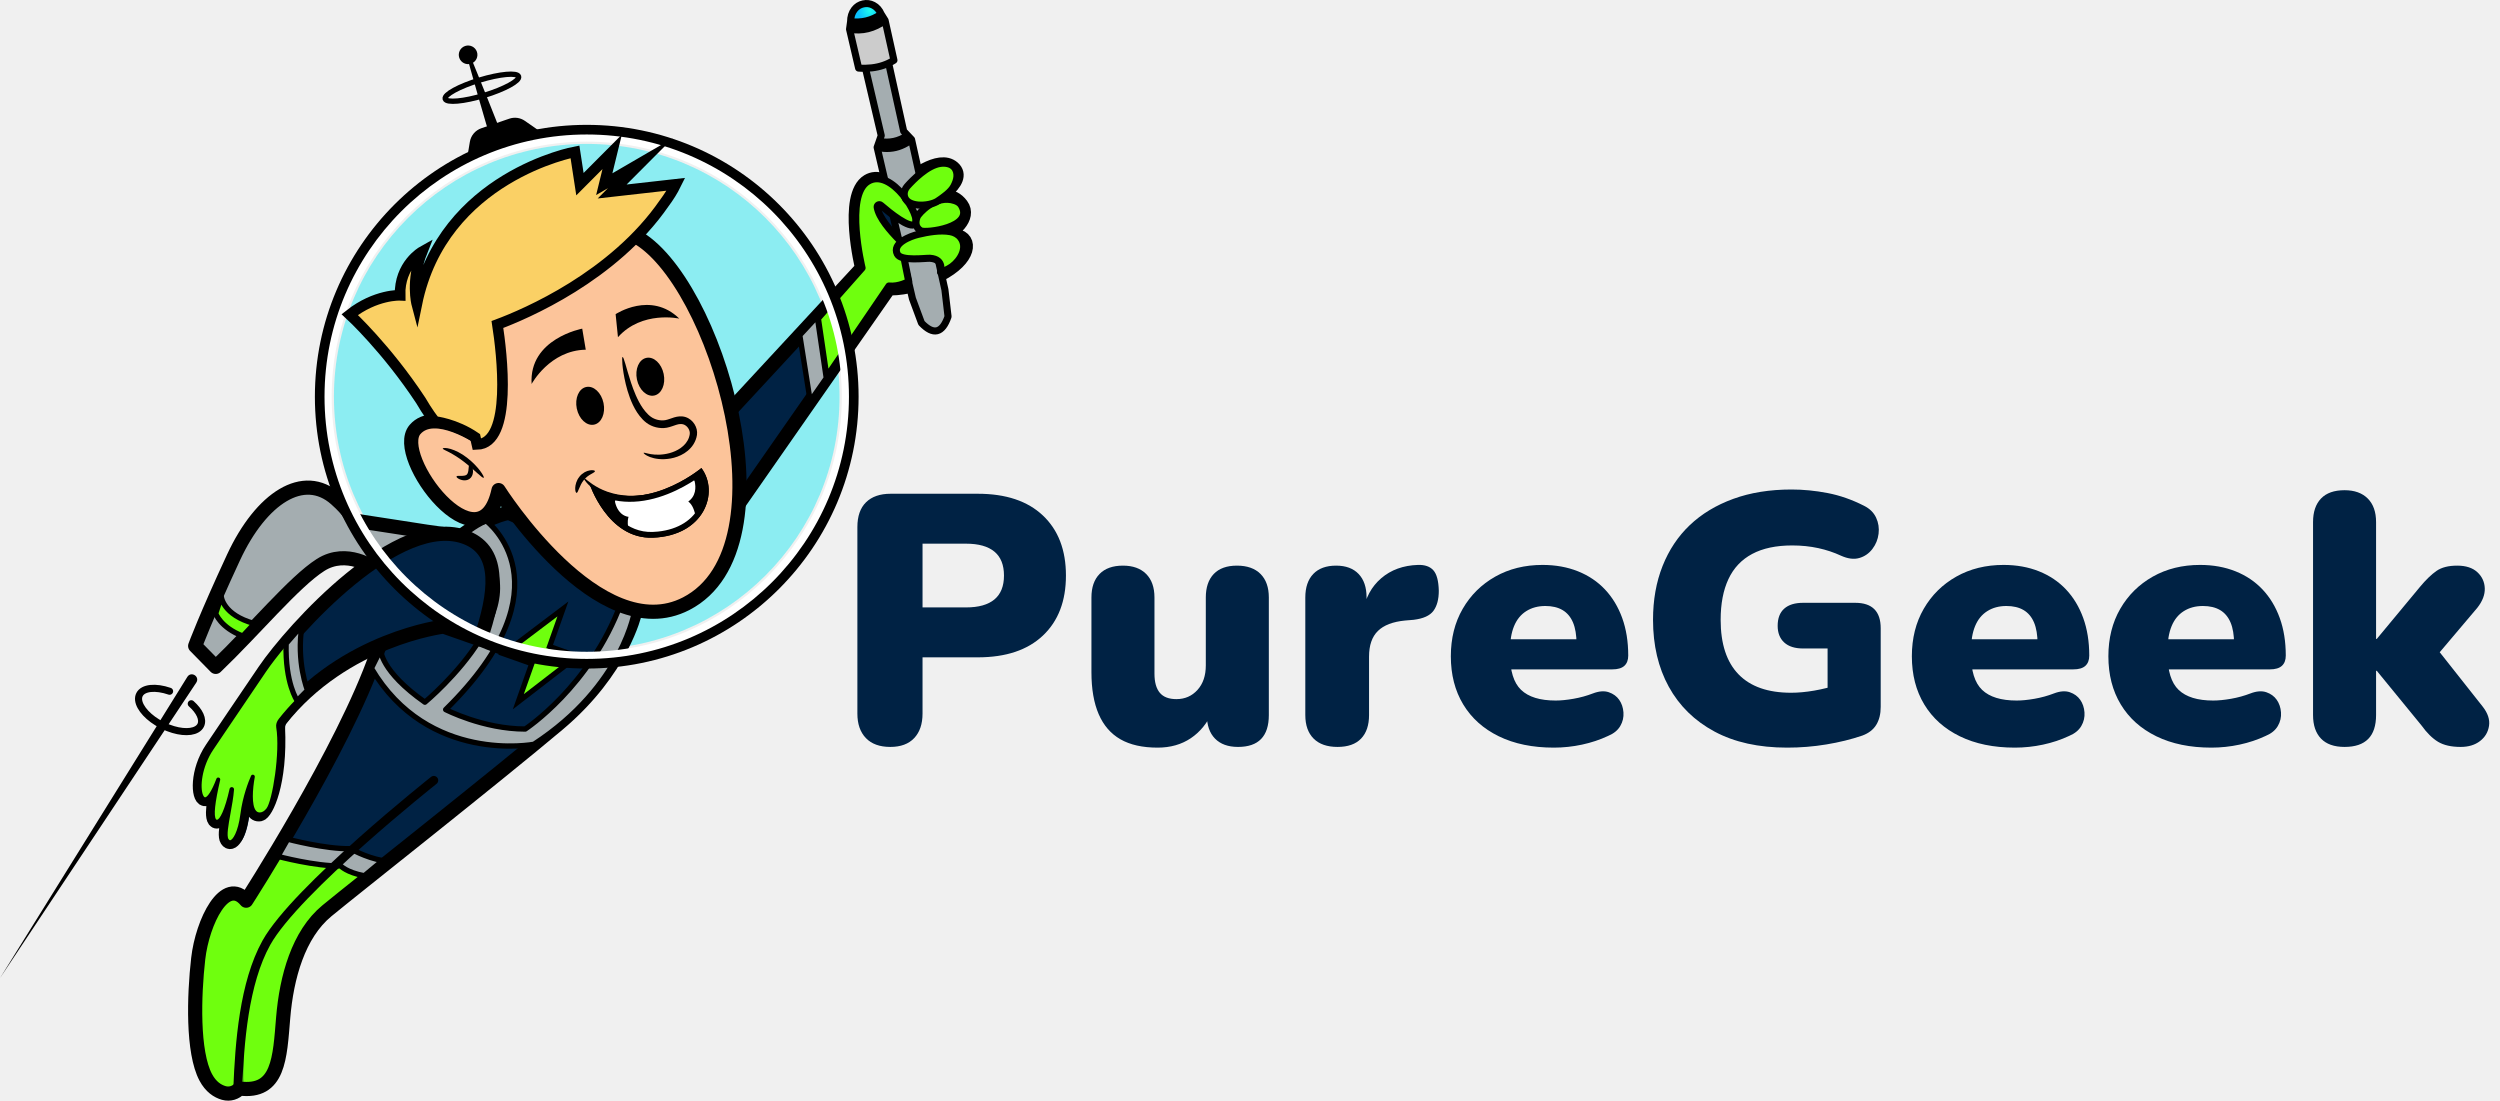
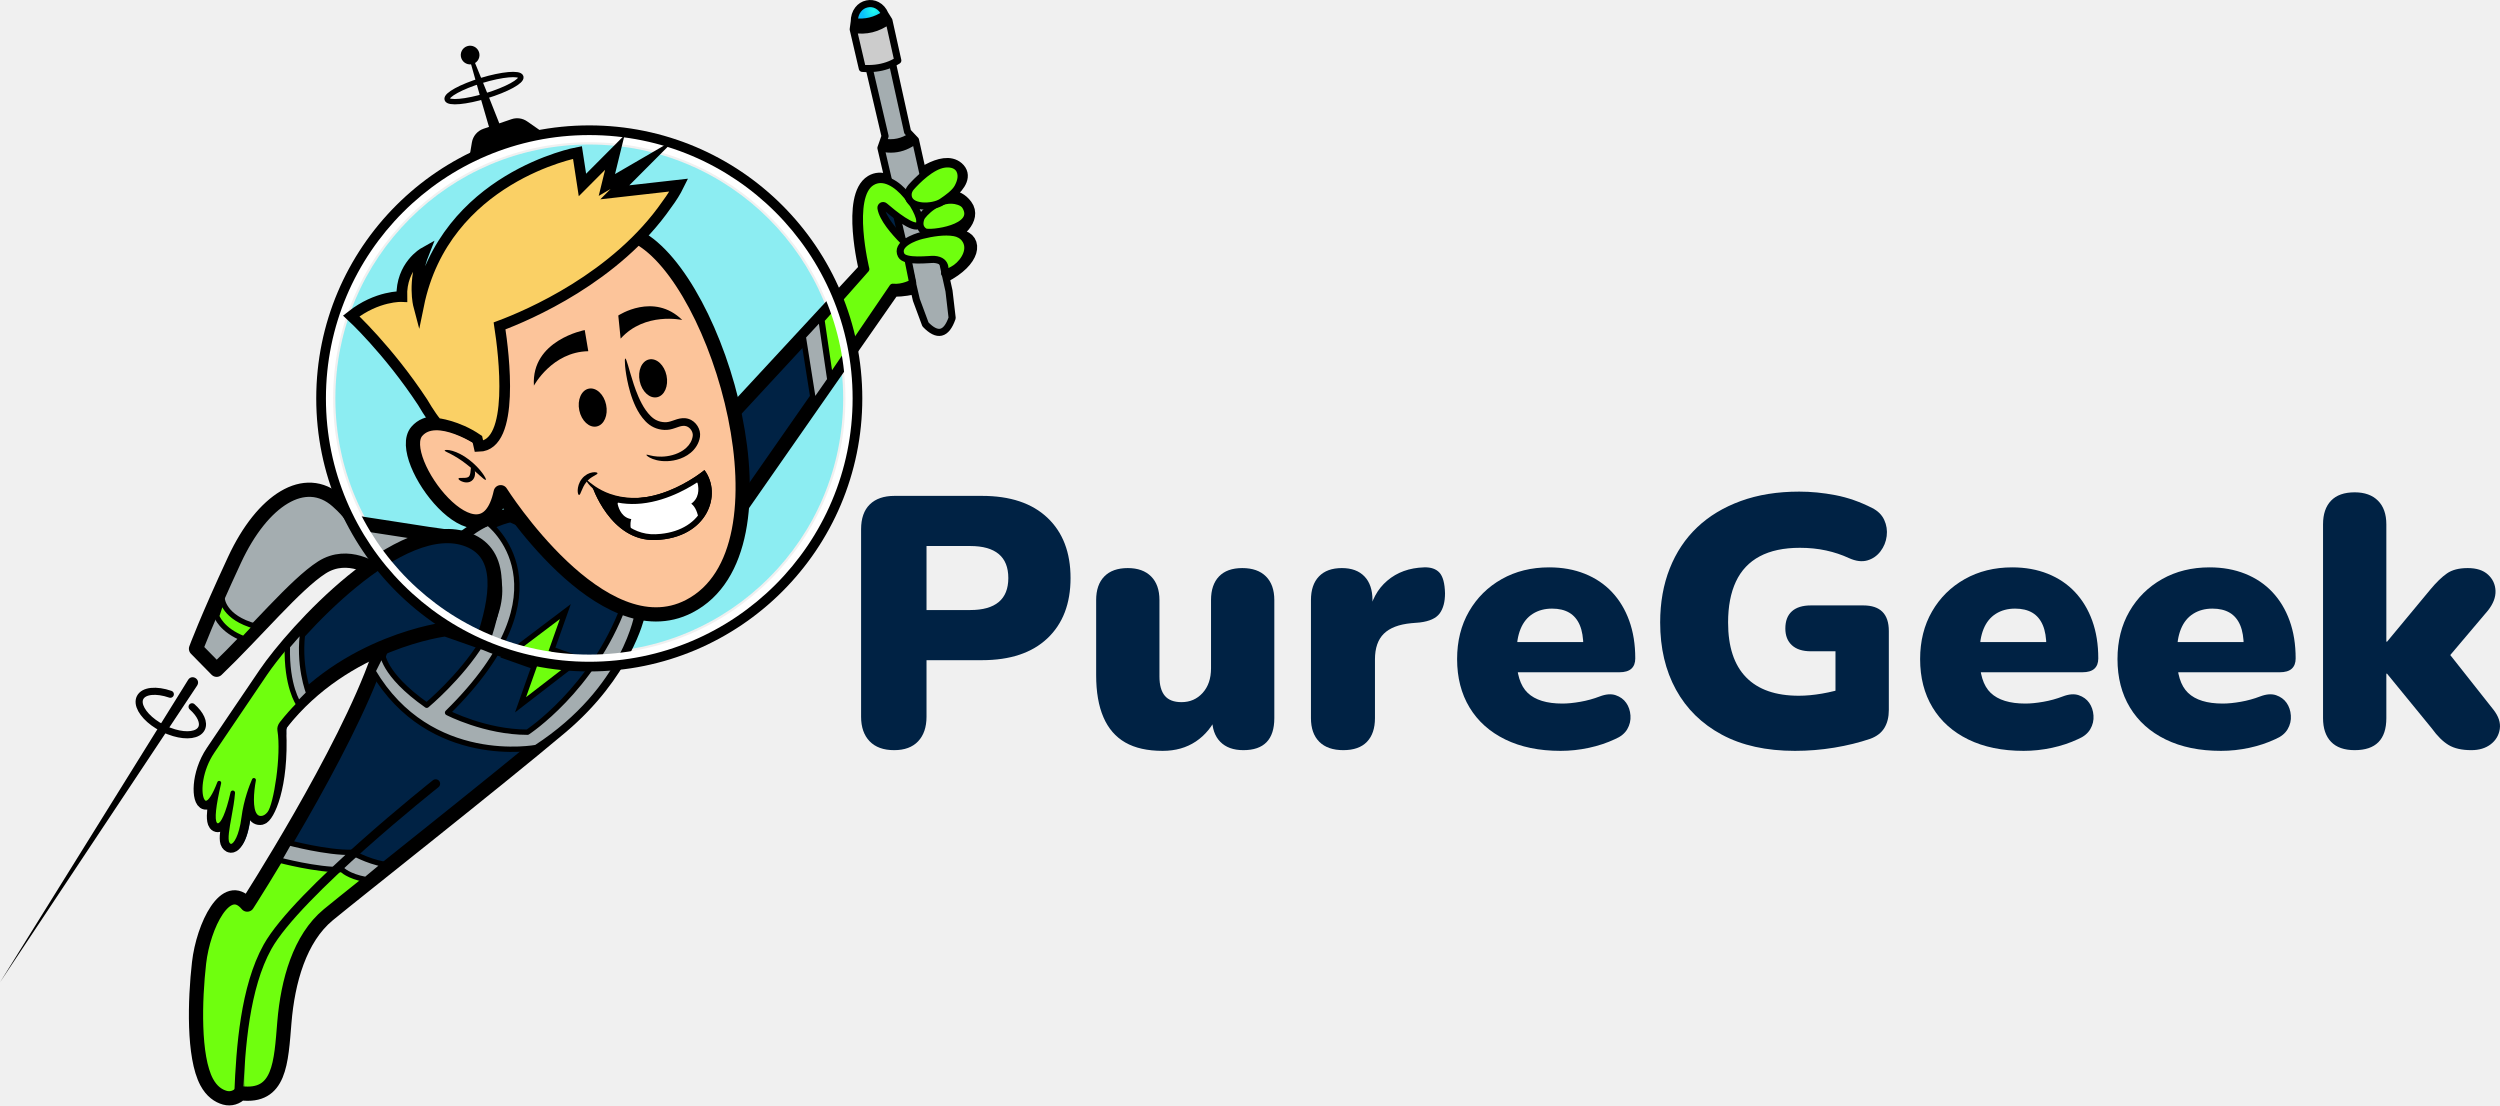
- <svg xmlns="http://www.w3.org/2000/svg" xmlns:xlink="http://www.w3.org/1999/xlink" id="Layer_1" viewBox="0 0 1412.059 621.679">
+ <svg xmlns="http://www.w3.org/2000/svg" xmlns:xlink="http://www.w3.org/1999/xlink" id="Layer_1" viewBox="0 0 1405.984 621.679">
  <defs>
    <style>.cls-1{stroke-width:5px;}.cls-1,.cls-2,.cls-3,.cls-4,.cls-5,.cls-6,.cls-7,.cls-8,.cls-9,.cls-10,.cls-11,.cls-12,.cls-13,.cls-14,.cls-15,.cls-16{stroke:#000;}.cls-1,.cls-2,.cls-3,.cls-4,.cls-5,.cls-6,.cls-7,.cls-9,.cls-10,.cls-17,.cls-11,.cls-12,.cls-13,.cls-14,.cls-16{stroke-linecap:round;stroke-linejoin:round;}.cls-1,.cls-18,.cls-6,.cls-9,.cls-17,.cls-13,.cls-14{fill:none;}.cls-2{fill:url(#New_Pattern_Swatch_5);}.cls-2,.cls-3,.cls-4,.cls-5,.cls-7,.cls-8,.cls-13{stroke-width:3px;}.cls-18,.cls-19,.cls-20,.cls-21,.cls-22,.cls-23,.cls-24,.cls-25,.cls-26,.cls-27{stroke-width:0px;}.cls-3{fill:url(#New_Pattern_Swatch_2-4);}.cls-4{fill:url(#New_Pattern_Swatch_2-2);}.cls-5{fill:url(#New_Pattern_Swatch_2-3);}.cls-19{fill:url(#radial-gradient);}.cls-6,.cls-11{stroke-width:4px;}.cls-7,.cls-21{fill:#a4adb0;}.cls-8,.cls-23,.cls-11{fill:#6fff0e;}.cls-8,.cls-15,.cls-28{stroke-miterlimit:10;}.cls-20,.cls-16{fill:#fcc49a;}.cls-9,.cls-10,.cls-12,.cls-16{stroke-width:8px;}.cls-22{fill:#000;}.cls-10,.cls-26{fill:#024;}.cls-17{stroke-width:4.031px;}.cls-17,.cls-28{stroke:#fff;}.cls-12{fill:url(#New_Pattern_Swatch_2);}.cls-24{fill:#6aff0b;}.cls-14,.cls-15{stroke-width:6px;}.cls-15{fill:#fad065;}.cls-25{fill:#ccc;}.cls-28{fill:#fff;}.cls-27{fill:#16e9f4;opacity:.46;}</style>
    <pattern id="New_Pattern_Swatch_2" x="0" y="0" width="84.602" height="74.504" patternTransform="translate(-23.335 -16.71)" patternUnits="userSpaceOnUse" viewBox="0 0 84.602 74.504">
      <rect class="cls-18" x="0" width="84.602" height="74.504" />
      <rect class="cls-21" x="0" width="84.602" height="74.504" />
    </pattern>
    <pattern id="New_Pattern_Swatch_2-2" patternTransform="translate(-63.335 -29.686)" xlink:href="#New_Pattern_Swatch_2" />
    <pattern id="New_Pattern_Swatch_5" x="0" y="0" width="84.602" height="74.504" patternTransform="translate(-23.335 -16.71)" patternUnits="userSpaceOnUse" viewBox="0 0 84.602 74.504">
      <rect class="cls-18" x="0" width="84.602" height="74.504" />
      <rect class="cls-24" x="0" width="84.602" height="74.504" />
    </pattern>
    <pattern id="New_Pattern_Swatch_2-3" patternTransform="translate(-63.335 -29.686)" xlink:href="#New_Pattern_Swatch_2" />
    <radialGradient id="radial-gradient" cx="-2140.611" cy="6859.744" fx="-2140.611" fy="6859.744" r="32.451" gradientTransform="translate(274.315 1426.682) rotate(26.016) scale(.2 -.2)" gradientUnits="userSpaceOnUse">
      <stop offset="0" stop-color="#1ffdee" />
      <stop offset="1" stop-color="#0ac1fd" />
    </radialGradient>
    <pattern id="New_Pattern_Swatch_2-4" patternTransform="translate(-63.335 -29.686)" xlink:href="#New_Pattern_Swatch_2" />
  </defs>
  <circle class="cls-27" cx="331.403" cy="224.067" r="142.787" />
  <path class="cls-26" d="M530.638,155.145c-17.58,9.03-28.51,7.61-28.51,7.61l-97.43,139.73-6.65-55.14,88.87-96s-9.98-40.87,3.33-48.95c5.18-3.15,11.23-.16,16.46,4.88,7.58-6.7,23.7-19.25,31.54-12.48,8.61,7.44-11.87,20.37-22.82,23.85.14.25.28.49.41.73,8.12-4.04,15.34-7.69,15.34-7.69,0,0,6.59-2.87,11.82,4.14,5.22,6.99-4.75,15.97-11.79,17.04,3.16-.2,6.26-.03,8.94.42,8.55,1.43,8.08,12.83-9.51,21.86Z" />
  <path class="cls-26" d="M354.238,340.775l4.36,5.42s-7.13,32.32-43.24,62.73c-36.12,30.42-114.54,92.2-130.7,105.51-16.16,13.31-22.81,37.54-24.71,60.35-1.9,22.82-2.38,42.88-24.62,40.04-2.15,2.32-5.51,3.47-8.89,2.52-3.6-1.01-7.37-3.49-10.21-8.81-7.61-14.26-6.66-46.1-4.28-67.01,2.38-20.91,15.21-47.05,27.09-32.79,0,0,55.13-85.55,73.66-139.25.19-.56.39-1.11.58-1.66-16.71,7.87-35.65,20.31-51.01,39.81-.89,1.13-1.33,2.54-1.27,3.97.252,5.763-5.908,17.757-6.792,25.739-1.11,9.99-1.42,20.12-9.98,20.12-7.47,0,1.902-13.469,2.702-17.769.02-.14-.17-.2-.23-.07-1.19,2.7-4.62,11.13-5.92,21.26-1.58,12.36-6.02,18.38-8.55,14.58-2.3-3.46,2.13-17.56,2.96-28.6.02-.33-.46-.4-.53-.08-1.34,5.95-4.53,18.22-8.14,18.22-4.38,0-1.14-15.04.88-23.71.03-.14-.18-.21-.23-.07-1.41,3.76-4.72,11.59-7.62,11.11-3.8-.63-4.43-15.84,4.12-28.52,8.56-12.67,14.26-21.22,29.79-44.04,14.57-21.41,68.77-82.17,106.8-76.97,10.65-7.71,20.47-11.88,27.06-13.16l3.22,1.42,43.35,17.79,20.35,31.92Z" />
  <path class="cls-23" d="M188.198,489.825c-16.34,15.4-31.45,31.32-37.75,42.67-12.7,22.84-13.21,59.8-12.75,76.03.07,2.47-.85,4.68-2.37,6.3-2.15,2.32-5.51,3.47-8.89,2.52-3.6-1.01-7.37-3.49-10.21-8.81-7.61-14.26-6.66-46.1-4.28-67.01,2.38-20.91,15.21-47.05,27.09-32.79,0,0,7.4-11.49,17.7-28.69l-2.49,4.19s18.96,4.87,33.95,5.59Z" />
  <path class="cls-23" d="M207.838,495.795c-10.68,8.53-19.01,15.2-23.18,18.64-16.16,13.31-22.81,37.54-24.71,60.35-1.9,22.82-2.38,42.88-24.62,40.04,1.52-1.62,2.44-3.83,2.37-6.3-.46-16.23.05-53.19,12.75-76.03,6.3-11.35,21.41-27.27,37.75-42.67,1.72.08,3.38.11,4.96.07,0,0,3.56,3.89,14.68,5.9Z" />
  <path class="cls-9" d="M530.638,155.145c-17.58,9.03-28.51,7.61-28.51,7.61l-97.43,139.73-6.65-55.14,88.87-96s-9.98-40.87,3.33-48.95c5.18-3.15,11.23-.16,16.46,4.88,7.58-6.7,23.7-19.25,31.54-12.48,8.61,7.44-11.87,20.37-22.82,23.85.14.25.28.49.41.73,8.12-4.04,15.34-7.69,15.34-7.69,0,0,6.59-2.87,11.82,4.14,5.22,6.99-4.75,15.97-11.79,17.04,3.16-.2,6.26-.03,8.94.42,8.55,1.43,8.08,12.83-9.51,21.86Z" />
  <path class="cls-12" d="M110.233,364.844s5.993-16.272,21.676-50.014c15.683-33.743,39.674-49.021,57.743-33.047,17.025,15.052-1.272,10.196,31.604,15.463,32.876,5.267,36.594,5.237,36.594,5.237l-7.762,20.35-38.873-1.909s-15.249-11.321-30.168-1.816c-14.919,9.505-37.347,36.655-59.208,57.565l-11.604-11.828Z" />
  <path class="cls-9" d="M358.598,346.195s-7.13,32.32-43.24,62.73c-36.12,30.42-114.54,92.2-130.7,105.51-16.16,13.31-22.81,37.54-24.71,60.35-1.9,22.82-2.38,42.88-24.62,40.04-2.15,2.32-5.51,3.47-8.89,2.52-3.6-1.01-7.37-3.49-10.21-8.81-7.61-14.26-6.66-46.1-4.28-67.01,2.38-20.91,15.21-47.05,27.09-32.79,0,0,55.13-85.55,73.66-139.25.25-.72.5-1.43.75-2.13,11.48-31.82,30.16-52.52,46.81-64.55,10.65-7.71,20.47-11.88,27.06-13.16l3.22,1.42,43.35,17.79,20.35,31.92,4.36,5.42Z" />
  <path class="cls-4" d="M214.993,367.036s-.062,12.004,24.997,29.588c0,0,75.431-62.511,21.661-94.143,0,0,5.93-5.407,12.941-8.332,0,0,48.523,36.423-22.879,106.643,0,0,21.186,10.987,44.948,10.987,0,0,36.594-23.933,54.099-71.055l7.838,3.592s-6.183,42.929-57.03,76.068c0,0-59.719,11.436-91.795-42.925l5.221-10.423" />
  <path class="cls-22" d="M278.387,82.581c-1.322-4.271-2.572-8.566-3.861-12.849l-3.744-12.889c-1.264-4.291-2.442-8.611-3.666-12.915l-3.627-12.929c-.13-.462.14-.942.602-1.072.43-.121.876.105,1.04.509l5.067,12.435c1.673,4.15,3.394,8.285,5.028,12.449l4.95,12.475c1.609,4.172,3.257,8.332,4.833,12.516.682,1.81-.233,3.829-2.043,4.511-1.81.682-3.829-.233-4.511-2.043-.024-.063-.048-.136-.068-.199Z" />
  <path class="cls-22" d="M269.375,29.26c-.943-2.75-3.936-4.215-6.686-3.273-2.75.942-4.215,3.936-3.273,6.686.942,2.75,3.936,4.215,6.686,3.273,2.75-.942,4.215-3.936,3.273-6.686Z" />
  <ellipse class="cls-13" cx="272.193" cy="49.543" rx="21.672" ry="4.509" transform="translate(-2.636 81.364) rotate(-16.92)" />
  <path class="cls-7" d="M216.1,486.085c-10.131-1.91-18.158-6.736-18.158-6.736-13.998.361-35.447-5.363-35.447-5.363l-5.543,9.715s21.449,5.724,35.447,5.363c0,0,3.248,3.681,13.379,5.591l10.322-8.57Z" />
  <path class="cls-1" d="M134.285,614.825c1.033-25.618,3.463-59.49,16.163-82.33,16.63-29.94,94.57-91.73,94.57-91.73" />
  <path class="cls-2" d="M143.699,352.211c-17.964-4.882-18.732-15.301-18.732-15.301l-3.129,9.587s2.59,7.88,15.286,12.75l6.576-7.035Z" />
  <path class="cls-10" d="M250.522,353.911s-56.075,6.795-92.259,52.729c-.886,1.125-1.333,2.538-1.263,3.969,1.561,32.022-6.748,48.618-10.082,49.28-7.324,1.454-4.795-16.899-3.995-21.194.026-.138-.166-.199-.223-.071-1.193,2.706-4.622,11.134-5.921,21.266-1.584,12.356-6.02,18.376-8.554,14.574-2.302-3.453,2.129-17.555,2.961-28.595.025-.332-.46-.404-.533-.079-1.336,5.948-4.53,18.219-8.13,18.219-4.386,0-1.149-15.042.871-23.713.033-.144-.173-.206-.225-.068-1.414,3.763-4.722,11.59-7.617,11.108-3.802-.634-4.436-15.842,4.119-28.515s14.257-21.228,29.782-44.04c15.525-22.812,76.039-90.297,114.059-75.089,19.83,7.932,16.554,31.946,7.816,57.513l-20.806-7.293Z" />
  <path class="cls-23" d="M129.943,474.594c-.354,0-.677-.373-.885-.686-1.184-1.776-.012-8.205,1.121-14.422.825-4.525,1.678-9.206,2.005-13.544.027-.357-.089-.698-.329-.957-.24-.259-.583-.407-.941-.407-.597,0-1.105.407-1.236.991-2.706,12.046-5.543,17.438-7.154,17.438-.178,0-.33-.043-.497-.254-1.456-1.833-.667-9.312,2.342-22.231.078-.334.002-.68-.21-.947-.21-.266-.54-.425-.881-.425-.468,0-.877.284-1.043.725-2.72,7.24-5.186,10.481-6.422,10.481h0c-.431-.064-.814-.521-1.12-1.232-1.839-4.28-.829-15.91,5.809-25.744,2.233-3.308,4.271-6.335,6.341-9.408,5.884-8.737,11.968-17.771,23.439-34.629,2.769-4.069,6.69-9.154,11.172-14.498.255,8.38,1.53,19.633,5.727,30.199-3.458,3.502-6.72,7.192-9.701,10.978-1.198,1.521-1.718,3.207-1.464,4.75,2.304,13.989-2.163,41.767-5.554,45.937-1.135,1.396-2.34,2.13-3.583,2.183l-.158.003c-.897,0-1.583-.322-2.159-1.017-2.527-3.041-1.932-12.135-.654-18.999.062-.327-.024-.663-.237-.919-.214-.258-.529-.405-.865-.405-.441,0-.841.262-1.02.668-1.372,3.113-4.703,11.445-5.997,21.541-1.344,10.481-4.471,14.832-5.846,14.832Z" />
  <path class="cls-5" d="M167.875,395.758s-6.876-9.757-6.263-32.269l8.978-10.328c-3.358,20.738,3.095,36.74,3.095,36.74l-5.811,5.857Z" />
  <path class="cls-16" d="M358.601,133.285c45.691,23.975,90.632,175.805,28.99,207.683-49.351,25.522-105.997-64.158-105.997-64.158-9.997,46.574-60.356-18.946-47.176-34.218,11.074-12.832,37.213,5.228,37.213,5.228l-23.762-60.832,33.725-58.304s59.929-4.36,77.007,4.601Z" />
  <path class="cls-22" d="M273.215,269.839c-.687.56-5.005-4.263-11.147-8.998-3.059-2.39-6.057-4.173-8.296-5.36-2.247-1.176-3.724-1.731-3.685-2.117.033-.408,1.811-.544,4.44.223,2.612.77,6.049,2.428,9.294,4.964,3.261,2.515,5.779,5.261,7.371,7.398,1.581,2.154,2.322,3.649,2.023,3.889Z" />
  <path class="cls-22" d="M336.024,266.099c.165.982-3.771,1.749-6.305,5.082-1.328,1.609-2.075,3.485-2.671,4.863-.562,1.398-.941,2.332-1.373,2.336-.427.009-.839-1.045-.788-2.775.087-1.693.62-4.185,2.391-6.366.836-1.111,1.928-1.926,2.951-2.533,1.058-.559,2.068-.913,2.941-1.032.855-.198,1.576-.099,2.062-.03.49.088.761.241.792.454Z" />
  <path class="cls-22" d="M396.658,269.06c.108.186-.681.858-2.209,1.917-1.515,1.082-3.826,2.456-6.766,4.019-2.957,1.527-6.57,3.198-10.755,4.662-4.19,1.429-8.955,2.673-14.098,3.209-5.139.487-10.149.285-14.546-.76-4.41-.975-8.173-2.678-11.04-4.501-2.881-1.822-4.878-3.75-6.088-5.2-1.212-1.458-1.65-2.445-1.474-2.565.34-.287,2.982,2.882,8.666,5.856,2.823,1.47,6.39,2.839,10.521,3.597,4.118.824,8.789.928,13.643.471,4.86-.506,9.433-1.607,13.525-2.839,4.088-1.266,7.695-2.683,10.711-3.926,3-1.279,5.435-2.337,7.116-3.085,1.693-.725,2.686-1.04,2.794-.854Z" />
  <path class="cls-22" d="M332.846,272.919s10.198,31.761,35.94,30.777c29.084-1.111,37.624-25.649,27.387-39.331,0,0-34.519,28.945-63.327,8.554Z" />
  <path class="cls-22" d="M371.684,300.242c-.982.102-1.999.173-3.021.211-14.896.57-24.256-11.697-28.879-20.054,6.501,2.619,13.572,3.552,21.085,2.775,15.506-1.603,28.928-10.108,34.415-14.049,2.356,4.878,2.406,10.775.066,16.119-3.658,8.354-12.284,13.82-23.666,14.997Z" />
  <path class="cls-20" d="M363.559,255.781c8.892,5.114,25.839,1.558,28.025-9.995.714-3.771-2.186-7.837-5.984-8.389-3.694-.538-6.845,1.923-10.457,2.19-3.465.256-6.938-.849-9.579-3.118-5.915-5.082-10.706-15.645-13.902-34.823" />
  <path class="cls-22" d="M351.663,201.645c.302-.05.824,1.346,1.561,3.886.755,2.534,1.746,6.215,3.205,10.642.75,2.203,1.587,4.608,2.681,7.075,1.089,2.462,2.372,5.036,4.058,7.425,1.706,2.348,3.747,4.684,6.323,5.79,1.3.582,2.741.923,4.213.975.368.015.738.009,1.107-.014.369-.025.681-.062,1.045-.133.709-.135,1.469-.368,2.287-.648,1.63-.546,3.491-1.32,5.717-1.466,1.098-.068,2.255.04,3.374.399,1.103.353,2.096.918,2.945,1.607,1.687,1.395,2.836,3.266,3.337,5.318.243,1.029.296,2.111.151,3.166-.063.561-.194.96-.301,1.417-.099.448-.279.873-.418,1.304-1.278,3.445-3.815,5.981-6.386,7.602-2.602,1.64-5.296,2.52-7.769,2.972-4.973.901-9.078.158-11.662-.816-2.611-1.005-3.719-2.143-3.573-2.365.165-.288,1.516.299,4.02.725,2.485.41,6.232.605,10.536-.557,2.135-.574,4.396-1.512,6.43-2.966,2.022-1.448,3.797-3.456,4.617-5.956.083-.318.212-.623.268-.953.061-.316.163-.683.168-.923.054-.533.018-1.095-.132-1.657-.306-1.12-1.014-2.225-1.972-2.982-.48-.373-1.013-.656-1.561-.822-.532-.163-1.14-.226-1.794-.18-1.305.079-2.813.646-4.586,1.263-.889.303-1.847.606-2.891.801-.511.1-1.083.166-1.598.194-.514.029-1.028.033-1.538.008-2.042-.09-4.03-.588-5.822-1.428-1.788-.811-3.408-2.086-4.635-3.354-1.249-1.298-2.321-2.669-3.233-4.067-1.826-2.798-3.073-5.646-4.085-8.328-1.013-2.686-1.708-5.242-2.291-7.577-1.12-4.681-1.659-8.515-1.907-11.175-.229-2.664-.184-4.156.108-4.205Z" />
  <ellipse class="cls-22" cx="333.333" cy="229.214" rx="7.711" ry="10.864" transform="translate(-39.834 73.021) rotate(-11.802)" />
  <path class="cls-22" d="M347.718,177.443s19.889-13.236,35.968,2.517c0,0-21.043-4.714-34.647,10.486l-1.321-13.003Z" />
  <path class="cls-22" d="M328.852,185.628s-30.195,5.66-28.585,31.259c0,0,10.187-19.007,30.583-19.368l-1.998-11.891Z" />
  <ellipse class="cls-22" cx="367.308" cy="212.77" rx="7.711" ry="10.864" transform="translate(-35.753 79.622) rotate(-11.802)" />
  <path class="cls-28" d="M385.671,283.487c6.478-2.616,6.335-7.978,5.595-11.248-14.481,11.717-31.814,12.573-42.622,11.601.703,3.207,2.736,7.245,8.583,6.889-1.638,1.271-1.683,4.155-1.327,6.704,5.602,2.71,12.018,4.165,18.862,2.981,7.038-1.217,12.735-4.395,16.88-9.16-.721-3.505-2.338-7.595-5.971-7.767Z" />
  <path class="cls-28" d="M376.019,300.993c-.37.076-.744.147-1.122.212-6.322,1.093-12.781.073-19.199-3.031-.23-.111-.4-.365-.441-.659-.358-2.564-.199-4.595.457-6-5.315-.422-7.237-5.344-7.835-8.071-.053-.245-.012-.498.112-.684.123-.187.315-.284.52-.268,12.732.962,24.829-.668,42.368-10.926.193-.113.396-.163.598-.059.202.102.358.315.416.571.677,2.995.931,8.15-4.057,11.209,2.088,1.117,3.603,3.771,4.437,7.823.057.276-.008.557-.168.744-4.101,4.715-9.51,7.785-16.088,9.14ZM356.481,296.875c6.072,2.857,12.175,3.782,18.146,2.749,6.689-1.145,12.167-4.073,16.288-8.672-.968-4.307-2.725-6.549-5.224-6.669-.317-.015-.594-.304-.658-.687-.065-.384.102-.749.396-.868,4.229-1.709,6.025-5.133,5.397-9.519-13.654,9.566-29.59,12.18-41.42,10.95,1.138,3.705,3.828,6.012,7.743,5.773.297-.018.578.215.685.564.108.35.012.726-.233.915-1.304,1.013-1.354,3.438-1.12,5.464Z" />
  <path class="cls-28" d="M357.228,290.741c2.474-.152,4.902-.507,7.317-.895,2.408-.424,4.808-.886,7.166-1.535,2.364-.617,4.712-1.318,7.025-2.155,2.326-.802,4.609-1.753,6.931-2.68-2.081,1.492-4.253,2.849-6.551,3.863-2.272,1.093-4.65,1.877-7.052,2.532-2.41.63-4.871,1.033-7.353,1.209-2.479.184-4.994.125-7.483-.34Z" />
  <path class="cls-22" d="M396.173,264.365s-34.519,28.945-63.327,8.554c0,0,10.198,31.761,35.94,30.777,29.084-1.111,37.624-25.649,27.387-39.331ZM395.35,285.245c-3.658,8.354-12.284,13.82-23.666,14.997-.982.102-1.999.173-3.021.211-14.896.57-24.256-11.697-28.879-20.054,6.501,2.619,13.572,3.552,21.085,2.775,15.506-1.603,28.928-10.108,34.415-14.049,2.356,4.878,2.406,10.775.066,16.119Z" />
  <g id="sonic_screwdriver_0_Layer0_0_FILL">
    <path class="cls-21" d="M499.425,83.813c-1.308-.09-2.641-.291-3.999-.603l19.936,85.456,5.103,13.768c6.742,7.046,11.749,5.842,15.019-3.613l-1.77-15.177-18.846-84.832c-.979.758-1.969,1.432-2.97,2.021-3.919,2.286-8.077,3.28-12.472,2.98M488.908,38.561l-.017.208,8.853,37.8-1.152,3.316c5.8,1.099,11.151-.042,16.052-3.423l-2.233-2.364-8.484-38.422c-3.911,1.841-8.25,2.803-13.018,2.885Z" />
    <path class="cls-22" d="M495.426,83.21c1.359.312,2.692.513,3.999.603,4.395.3,8.553-.693,12.472-2.98,1.001-.589,1.991-1.263,2.97-2.021l-2.224-2.351c-4.901,3.381-10.252,4.522-16.052,3.423l-1.166,3.325M480.435,12.209l-.588,4.284c7.096,1.289,13.788-.359,20.077-4.944l-2.214-3.548c-5.303,3.632-11.061,5.035-17.275,4.208Z" />
    <path class="cls-25" d="M484.966,38.451c1.351.107,2.666.143,3.942.11,4.768-.082,9.107-1.044,13.018-2.885,1.029-.49,2.026-1.04,2.992-1.652l-4.994-22.474c-6.288,4.585-12.981,6.233-20.077,4.944l5.118,21.958Z" />
    <path class="cls-19" d="M497.711,8.002c-.991-2.318-2.468-3.994-4.431-5.027-1.822-.951-3.733-1.206-5.732-.764-2.023.445-3.68,1.502-4.97,3.172-1.417,1.841-2.132,4.117-2.142,6.828,6.214.827,11.972-.576,17.275-4.208Z" />
  </g>
  <path id="sonic_screwdriver_0_Layer0_0_1_STROKES" class="cls-6" d="M480.435,12.209c.011-2.711.725-4.987,2.142-6.828,1.29-1.67,2.947-2.727,4.97-3.172,1.999-.442,3.91-.187,5.732.764,1.963,1.033,3.44,2.709,4.431,5.027l2.214,3.548,4.994,22.474c-.966.612-1.963,1.162-2.992,1.652l8.484,38.422,2.233,2.364,2.224,2.351,18.846,84.832,1.77,15.177c-3.27,9.455-8.276,10.659-15.019,3.613l-5.103-13.768-19.936-85.456,1.166-3.325,1.152-3.316-8.853-37.8M488.908,38.561c-1.277.033-2.591-.003-3.942-.11l-5.118-21.958.588-4.284c6.214.827,11.972-.576,17.275-4.208M479.847,16.494c7.096,1.289,13.788-.359,20.077-4.944M488.908,38.561c4.768-.082,9.107-1.044,13.018-2.885M495.426,83.21c1.359.312,2.692.513,3.999.603,4.395.3,8.553-.693,12.472-2.98,1.001-.589,1.991-1.263,2.97-2.021M496.591,79.885c5.8,1.099,11.151-.042,16.052-3.423" />
  <path class="cls-11" d="M510.701,146.201l2.581,12.808s-5.482,3.165-11.185,2.532l-35.4,52.023-4.965-33.736,25.186-28.483s-9.977-40.871,3.33-48.95c13.307-8.079,30.419,20.362,26.617,24.164-2.928,2.928-14.314-6.266-19.393-10.646-.871-.751-2.201-.007-2.02,1.129.935,5.877,7.532,13.43,12.602,18.522" />
  <polygon class="cls-3" points="457.635 226.561 451.752 189.331 461.57 178.726 466.697 213.564 457.635 226.561" />
  <g id="Layer0_0_FILL">
    <path class="cls-8" d="M317.936,343.956l-33.457,25.283,15.884,5.624-7.61,21.493,33.275-25.666-15.601-5.524,7.51-21.21Z" />
  </g>
  <circle class="cls-14" cx="331.403" cy="224.067" r="150.55" />
  <circle class="cls-17" cx="331.403" cy="224.067" r="146.09" />
  <path class="cls-22" d="M257.849,269.126c.141-.39,1.049-.393,2.323-.359,1.246.03,3.006-.009,3.609-.874.373-.413.607-1.148.741-1.882.135-.741.178-1.488.226-2.127.081-1.287.173-2.166.556-2.282.375-.117,1,.607,1.464,2.006.221.703.412,1.575.401,2.622-.029,1.023-.201,2.336-1.184,3.522-.485.579-1.13,1.007-1.771,1.257-.641.222-1.27.329-1.818.311-1.11-.013-1.989-.277-2.674-.563-1.364-.595-2.004-1.275-1.873-1.63Z" />
  <path class="cls-15" d="M375.134,114.804c2.632-3.529,4.887-7.108,6.655-10.714l-36.024,4.068,15.936-15.989-20.4,11.86,4.463-18.268-18.203,18.268-2.802-18.268s-74.614,13.782-89.346,86.02c0,0-3.507-13.275,3.033-29.656,0,0-12.946,7.259-12.47,24.666,0,0-13.797-.649-28.433,10.9,0,0,20.713,19.055,40.139,48.525,1.726,2.952,3.447,5.684,5.125,8.075,0,0,0,0,0,0h0c.976,1.39,1.938,2.669,2.879,3.804,0,0,11.29,1.096,22.783,8.913l.912,4.041c20.385-.536,14.01-51.994,11.575-67.771,16.002-5.964,65.55-27.047,94.178-68.474Z" />
  <path class="cls-22" d="M263.763,89.863l1.627-9.766c.593-3.558,3.091-6.505,6.504-7.672l15.786-5.397c2.954-1.01,6.213-.553,8.776,1.229l8.796,6.119s-13.55.737-41.49,15.486Z" />
  <path class="cls-6" d="M95.79,390.432c-7.87-2.72-14.99-2.09-17,1.91-1.9,3.79,1.36,9.46,7.58,14.04.77.57,1.59,1.12,2.45,1.65h.01c.92.57,1.89,1.11,2.9,1.62,1.07.54,2.14,1.01,3.2,1.42.99.39,1.97.72,2.93,1,7.25,2.15,13.6,1.35,15.48-2.39,1.65-3.3-.61-8.02-5.31-12.19" />
  <path class="cls-22" d="M110.88,385.528L0,552.459l105.833-170.176c2.191-3.334,7.185-.18,5.047,3.245h0Z" />
  <path class="cls-11" d="M518.038,122.467c.683-1.748,10.341-12.93,21.314-9.132,1.426.494,2.821,1.296,3.608,2.584,7.788,12.732-20.339,15.89-22.707,14.468,0,0-4.588-1.848-2.216-7.92Z" />
  <path class="cls-11" d="M531.186,92.283c2.763-.364,5.881.081,7.73,2.166,1.264,1.425,1.737,3.43,1.589,5.329s-.86,3.711-1.729,5.406c-1.688,3.29-6.041,6.296-9.104,8.367-4.863,3.288-18.68,3.99-18.967-3.793-.061-1.668.62-3.272,1.731-4.518,3.082-3.459,11.347-11.982,18.75-12.956Z" />
  <path class="cls-11" d="M525.286,145.881c-2.363-.158-16.312,1.837-18.445-2.33-3.183-6.22,7.519-10.144,11.66-11.152,5.605-1.364,12.575-2.561,18.223-1.555,2.298.409,4.452,1.54,5.863,3.399,4.241,5.586-.089,12.793-4.826,16.279,0,0-2.982,2.194-6.513,3.24-.255.075,2.504-7.315-5.963-7.881Z" />
  <path class="cls-26" d="M502.871,421.881c-6,0-10.601-1.669-13.801-5-3.199-3.331-4.8-7.931-4.8-13.8v-105.4c0-6.131,1.632-10.8,4.9-14,3.266-3.2,7.899-4.8,13.899-4.8h49.2c15.866,0,28.132,4.1,36.8,12.3,8.666,8.2,13,19.5,13,33.9s-4.334,25.7-13,33.9c-8.668,8.2-20.934,12.3-36.8,12.3h-31.2v31.8c0,5.869-1.568,10.469-4.699,13.8-3.135,3.331-7.635,5-13.5,5ZM521.071,343.081h24.601c7.065,0,12.399-1.5,16-4.5,3.6-3,5.399-7.5,5.399-13.5s-1.8-10.5-5.399-13.5c-3.601-3-8.935-4.5-16-4.5h-24.601v36Z" />
  <path class="cls-26" d="M653.87,422.281c-8.534,0-15.534-1.569-21-4.7-5.469-3.131-9.569-7.866-12.3-14.2-2.734-6.331-4.101-14.231-4.101-23.7v-42.2c0-5.731,1.531-10.166,4.601-13.3,3.065-3.131,7.465-4.7,13.199-4.7,5.601,0,9.966,1.569,13.101,4.7,3.131,3.135,4.7,7.569,4.7,13.3v43c0,4.8,1,8.4,3,10.8s5.131,3.6,9.399,3.6c4.8,0,8.766-1.731,11.9-5.2,3.131-3.465,4.7-8.065,4.7-13.8v-38.4c0-5.731,1.5-10.166,4.5-13.3,3-3.131,7.365-4.7,13.1-4.7s10.166,1.569,13.3,4.7c3.132,3.135,4.7,7.569,4.7,13.3v66.4c0,12-5.8,18-17.4,18-5.6,0-9.934-1.569-13-4.7-3.068-3.131-4.6-7.565-4.6-13.3v-11.8l3.2,9.8c-2.935,6.534-7.034,11.569-12.3,15.1-5.27,3.531-11.5,5.3-18.7,5.3Z" />
  <path class="cls-26" d="M755.469,421.881c-5.868,0-10.368-1.569-13.5-4.7-3.134-3.131-4.699-7.565-4.699-13.3v-66.4c0-5.731,1.5-10.166,4.5-13.3,3-3.131,7.3-4.7,12.899-4.7,5.466,0,9.7,1.569,12.7,4.7,3,3.135,4.5,7.569,4.5,13.3v8.2h-2c1.331-8,4.766-14.365,10.3-19.1,5.531-4.731,12.432-7.231,20.7-7.5,3.865-.131,6.766.869,8.7,3,1.931,2.134,2.966,6,3.1,11.6,0,4.8-1,8.569-3,11.3-2,2.734-5.734,4.434-11.2,5.1l-4.8.4c-6.935.668-12.068,2.634-15.399,5.9-3.335,3.269-5,8.1-5,14.5v33c0,5.734-1.5,10.169-4.5,13.3-3,3.131-7.435,4.7-13.301,4.7Z" />
  <path class="cls-26" d="M877.667,422.281c-12,0-22.369-2.134-31.1-6.4-8.734-4.266-15.435-10.266-20.101-18-4.669-7.731-7-16.8-7-27.2,0-10.131,2.231-19.065,6.7-26.8,4.466-7.731,10.6-13.8,18.4-18.2,7.8-4.4,16.699-6.6,26.699-6.6,7.332,0,14,1.2,20,3.6,6,2.4,11.101,5.834,15.301,10.3,4.199,4.469,7.431,9.834,9.699,16.1,2.266,6.269,3.4,13.334,3.4,21.2,0,2.535-.734,4.469-2.2,5.8-1.469,1.334-3.734,2-6.8,2h-61.4v-17h44.2l-3,2.6c0-4.931-.669-8.965-2-12.1-1.334-3.131-3.3-5.466-5.899-7-2.601-1.531-5.835-2.3-9.7-2.3-4.135,0-7.734.969-10.8,2.9-3.069,1.935-5.369,4.769-6.9,8.5-1.534,3.734-2.3,8.4-2.3,14v1.6c0,9.6,2.1,16.4,6.3,20.4s10.7,6,19.5,6c2.932,0,6.3-.331,10.1-1,3.801-.666,7.432-1.666,10.9-3,3.466-1.331,6.466-1.565,9-.7,2.531.869,4.5,2.3,5.9,4.3,1.399,2,2.199,4.369,2.399,7.1.2,2.734-.399,5.3-1.8,7.7-1.4,2.4-3.7,4.269-6.9,5.6-4.534,2.135-9.434,3.769-14.699,4.9-5.27,1.131-10.569,1.7-15.9,1.7Z" />
  <path class="cls-26" d="M1009.466,422.281c-16.134,0-29.834-3.031-41.1-9.1-11.269-6.065-19.869-14.5-25.8-25.3-5.935-10.8-8.9-23.4-8.9-37.8,0-11.2,1.8-21.332,5.4-30.4,3.6-9.065,8.73-16.766,15.399-23.1,6.666-6.332,14.831-11.266,24.5-14.8,9.666-3.531,20.632-5.3,32.9-5.3,6.665,0,13.466.668,20.399,2,6.932,1.334,13.801,3.734,20.601,7.2,3.2,1.6,5.466,3.834,6.8,6.7,1.331,2.869,1.8,5.9,1.4,9.1-.4,3.2-1.569,6.069-3.5,8.6-1.935,2.534-4.4,4.234-7.4,5.1-3,.869-6.435.435-10.3-1.3-4-1.866-8.3-3.3-12.9-4.3-4.6-1-9.5-1.5-14.7-1.5-9.068,0-16.6,1.6-22.6,4.8s-10.469,7.935-13.4,14.2c-2.934,6.269-4.399,13.934-4.399,23,0,13.6,3.365,23.869,10.1,30.8,6.731,6.935,16.632,10.4,29.7,10.4,4,0,8.331-.4,13-1.2,4.666-.8,9.466-2,14.4-3.6l-6.801,14v-34.2h-13.8c-4.669,0-8.234-1.131-10.7-3.4-2.469-2.266-3.699-5.4-3.699-9.4,0-4.266,1.23-7.5,3.699-9.7,2.466-2.2,6.031-3.3,10.7-3.3h29.4c4.8,0,8.399,1.2,10.8,3.6,2.4,2.4,3.6,6,3.6,10.8v44.4c0,4-.834,7.369-2.5,10.1-1.668,2.734-4.3,4.769-7.899,6.1-6.269,2.134-13.034,3.8-20.3,5-7.27,1.2-14.635,1.8-22.101,1.8Z" />
  <path class="cls-26" d="M1138.065,422.281c-12,0-22.369-2.134-31.1-6.4-8.734-4.266-15.435-10.266-20.101-18-4.669-7.731-7-16.8-7-27.2,0-10.131,2.231-19.065,6.7-26.8,4.466-7.731,10.6-13.8,18.4-18.2,7.8-4.4,16.699-6.6,26.699-6.6,7.332,0,14,1.2,20,3.6,6,2.4,11.101,5.834,15.301,10.3,4.199,4.469,7.431,9.834,9.699,16.1,2.266,6.269,3.4,13.334,3.4,21.2,0,2.535-.734,4.469-2.2,5.8-1.469,1.334-3.734,2-6.8,2h-61.4v-17h44.2l-3,2.6c0-4.931-.669-8.965-2-12.1-1.334-3.131-3.3-5.466-5.899-7-2.601-1.531-5.835-2.3-9.7-2.3-4.135,0-7.734.969-10.8,2.9-3.069,1.935-5.369,4.769-6.9,8.5-1.534,3.734-2.3,8.4-2.3,14v1.6c0,9.6,2.1,16.4,6.3,20.4s10.7,6,19.5,6c2.932,0,6.3-.331,10.1-1,3.801-.666,7.432-1.666,10.9-3,3.466-1.331,6.466-1.565,9-.7,2.531.869,4.5,2.3,5.9,4.3,1.399,2,2.199,4.369,2.399,7.1.2,2.734-.399,5.3-1.8,7.7-1.4,2.4-3.7,4.269-6.9,5.6-4.534,2.135-9.434,3.769-14.699,4.9-5.27,1.131-10.569,1.7-15.9,1.7Z" />
  <path class="cls-26" d="M1249.064,422.281c-12,0-22.369-2.134-31.1-6.4-8.734-4.266-15.435-10.266-20.101-18-4.669-7.731-7-16.8-7-27.2,0-10.131,2.231-19.065,6.7-26.8,4.466-7.731,10.6-13.8,18.4-18.2,7.8-4.4,16.699-6.6,26.699-6.6,7.332,0,14,1.2,20,3.6,6,2.4,11.101,5.834,15.301,10.3,4.199,4.469,7.431,9.834,9.699,16.1,2.266,6.269,3.4,13.334,3.4,21.2,0,2.535-.734,4.469-2.2,5.8-1.469,1.334-3.734,2-6.8,2h-61.4v-17h44.2l-3,2.6c0-4.931-.669-8.965-2-12.1-1.334-3.131-3.3-5.466-5.899-7-2.601-1.531-5.835-2.3-9.7-2.3-4.135,0-7.734.969-10.8,2.9-3.069,1.935-5.369,4.769-6.9,8.5-1.534,3.734-2.3,8.4-2.3,14v1.6c0,9.6,2.1,16.4,6.3,20.4s10.7,6,19.5,6c2.932,0,6.3-.331,10.1-1,3.801-.666,7.432-1.666,10.9-3,3.466-1.331,6.466-1.565,9-.7,2.531.869,4.5,2.3,5.9,4.3,1.399,2,2.199,4.369,2.399,7.1.2,2.734-.399,5.3-1.8,7.7-1.4,2.4-3.7,4.269-6.9,5.6-4.534,2.135-9.434,3.769-14.699,4.9-5.27,1.131-10.569,1.7-15.9,1.7Z" />
  <path class="cls-26" d="M1324.262,421.881c-5.869,0-10.3-1.569-13.3-4.7-3-3.131-4.5-7.565-4.5-13.3v-109c0-5.731,1.5-10.166,4.5-13.3,3-3.131,7.431-4.7,13.3-4.7,5.6,0,9.966,1.569,13.1,4.7,3.132,3.134,4.7,7.568,4.7,13.3v66h.4l24.399-29.4c3.331-4,6.432-7,9.3-9,2.866-2,6.766-3,11.7-3s8.731,1.234,11.4,3.7c2.665,2.469,4.065,5.5,4.2,9.1.131,3.6-1.27,7.269-4.2,11l-26.4,31.2v-12.6l29.4,37.2c2.931,3.734,4.131,7.369,3.6,10.9-.534,3.534-2.234,6.4-5.1,8.6-2.869,2.2-6.5,3.3-10.9,3.3-5.334,0-9.6-.969-12.8-2.9s-6.334-5.031-9.4-9.3l-25.199-30.8h-.4v25c0,12-5.935,18-17.8,18Z" />
</svg>
